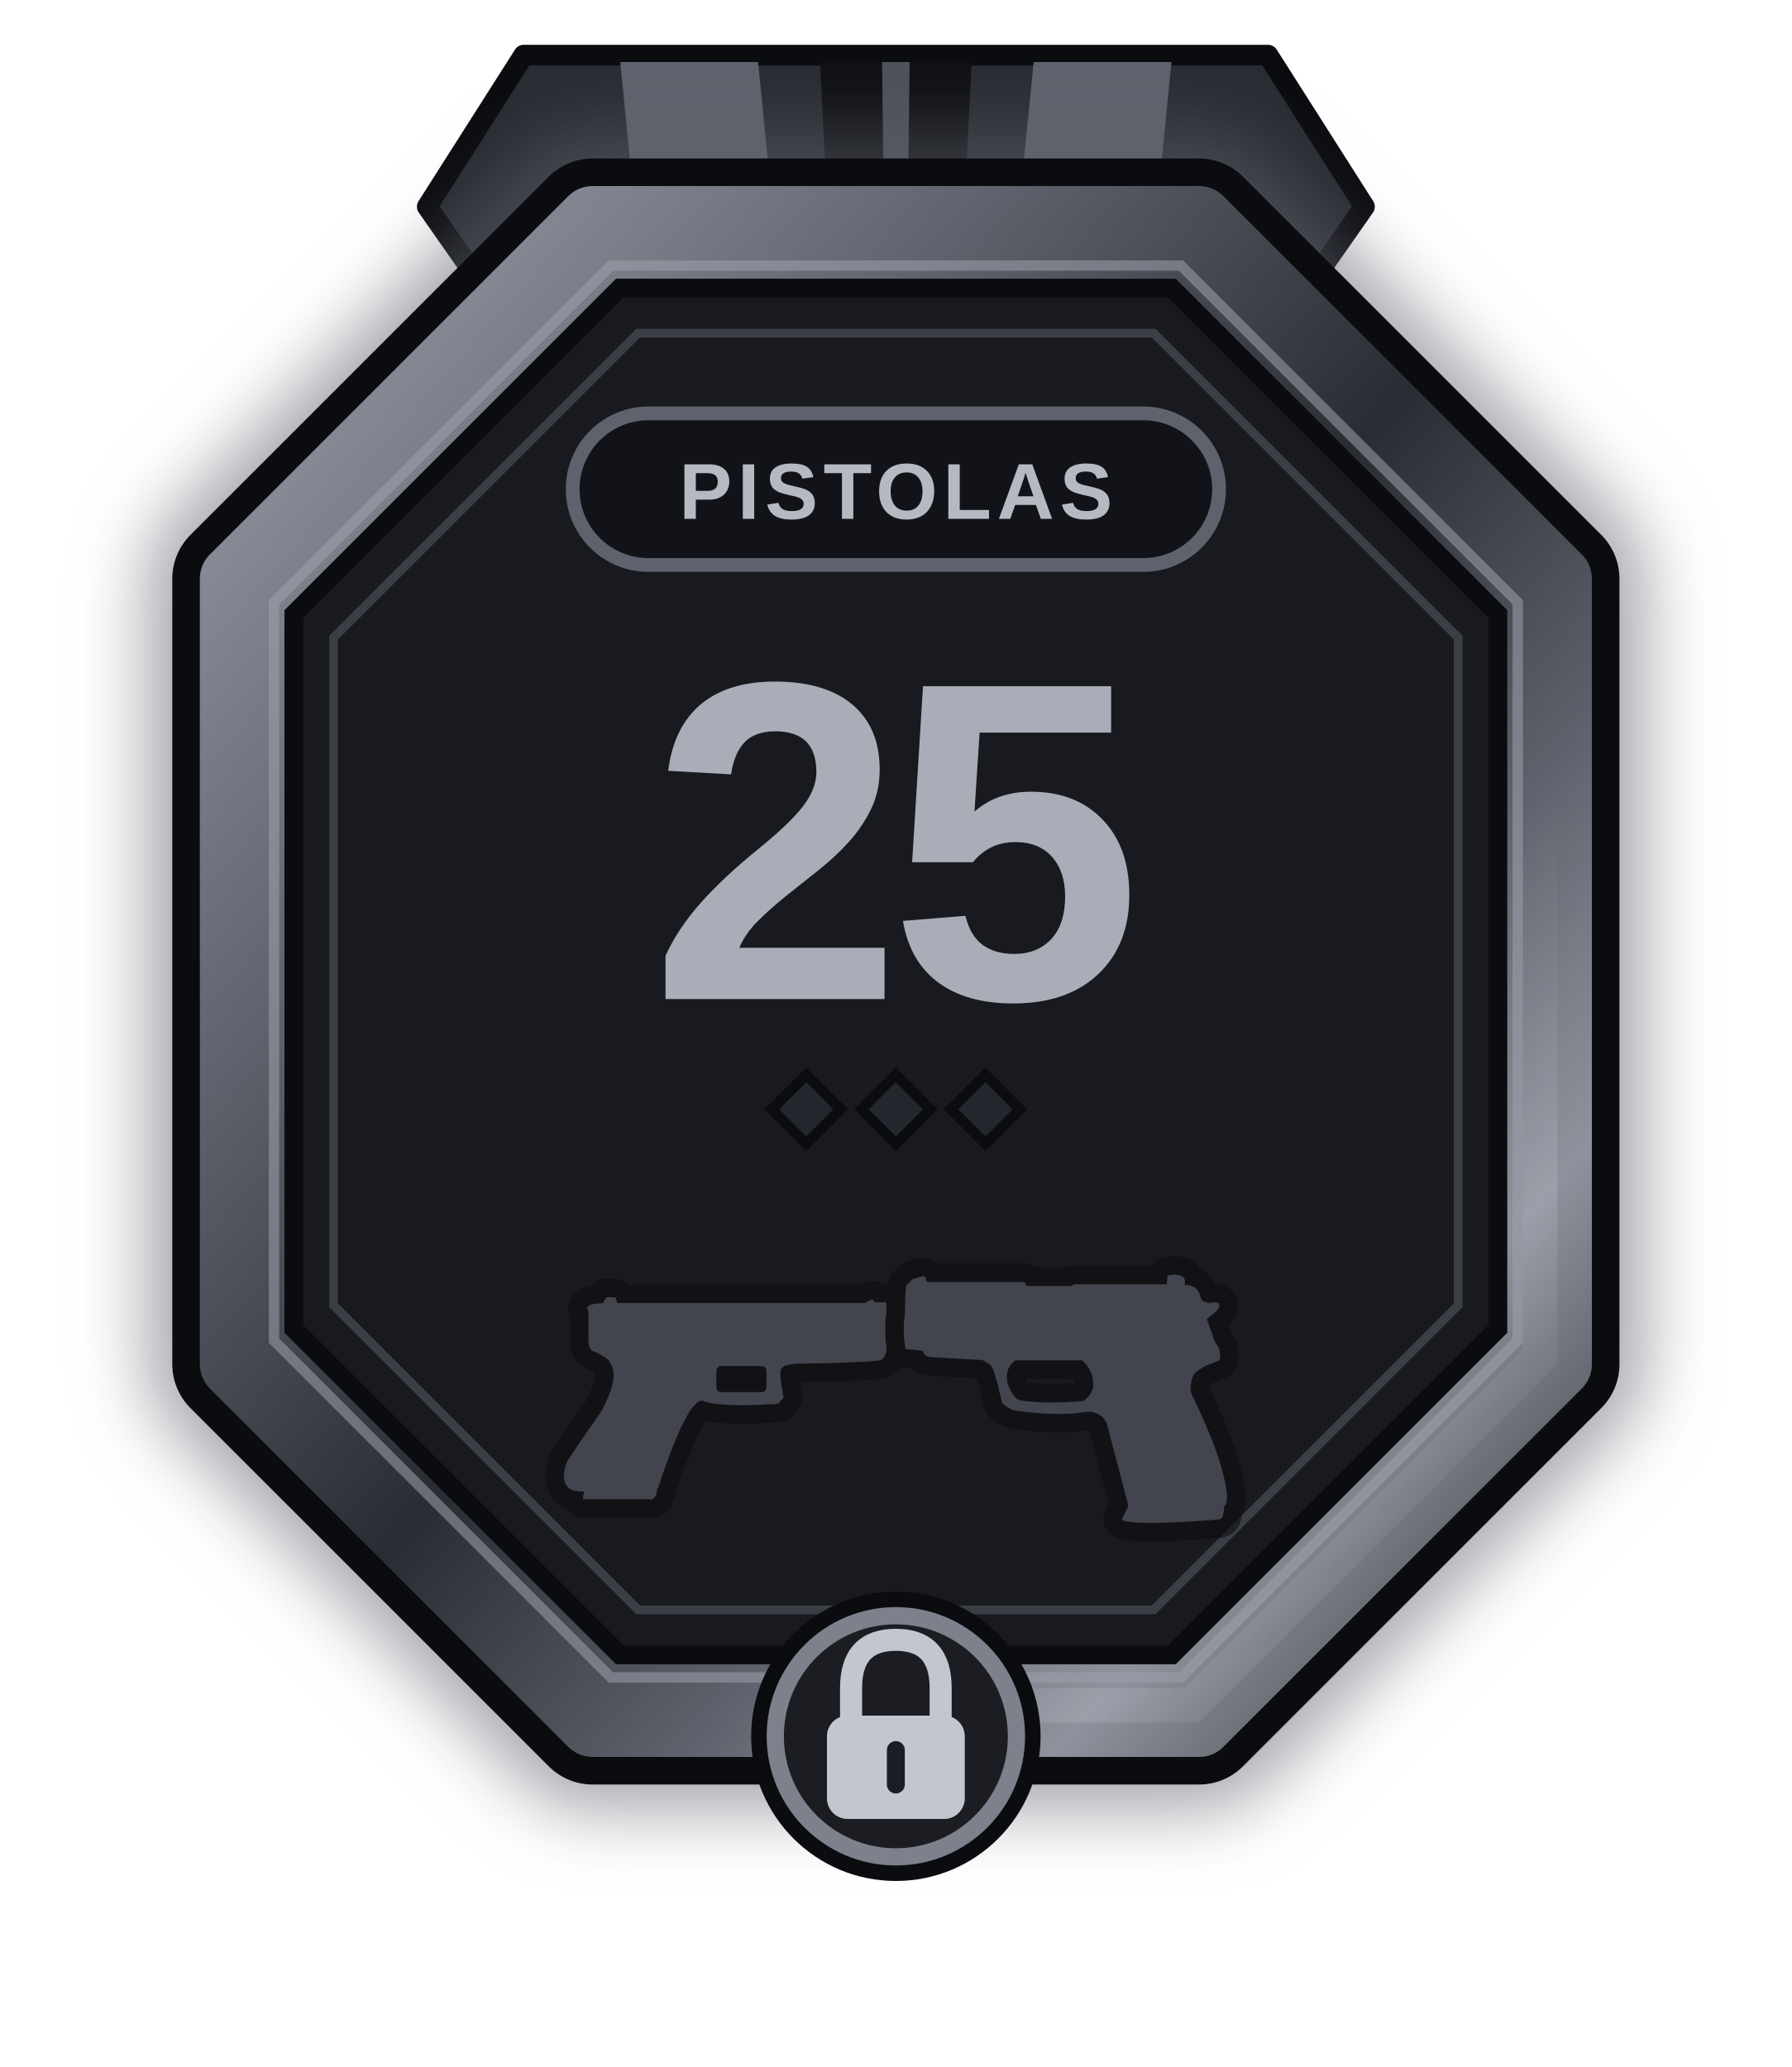
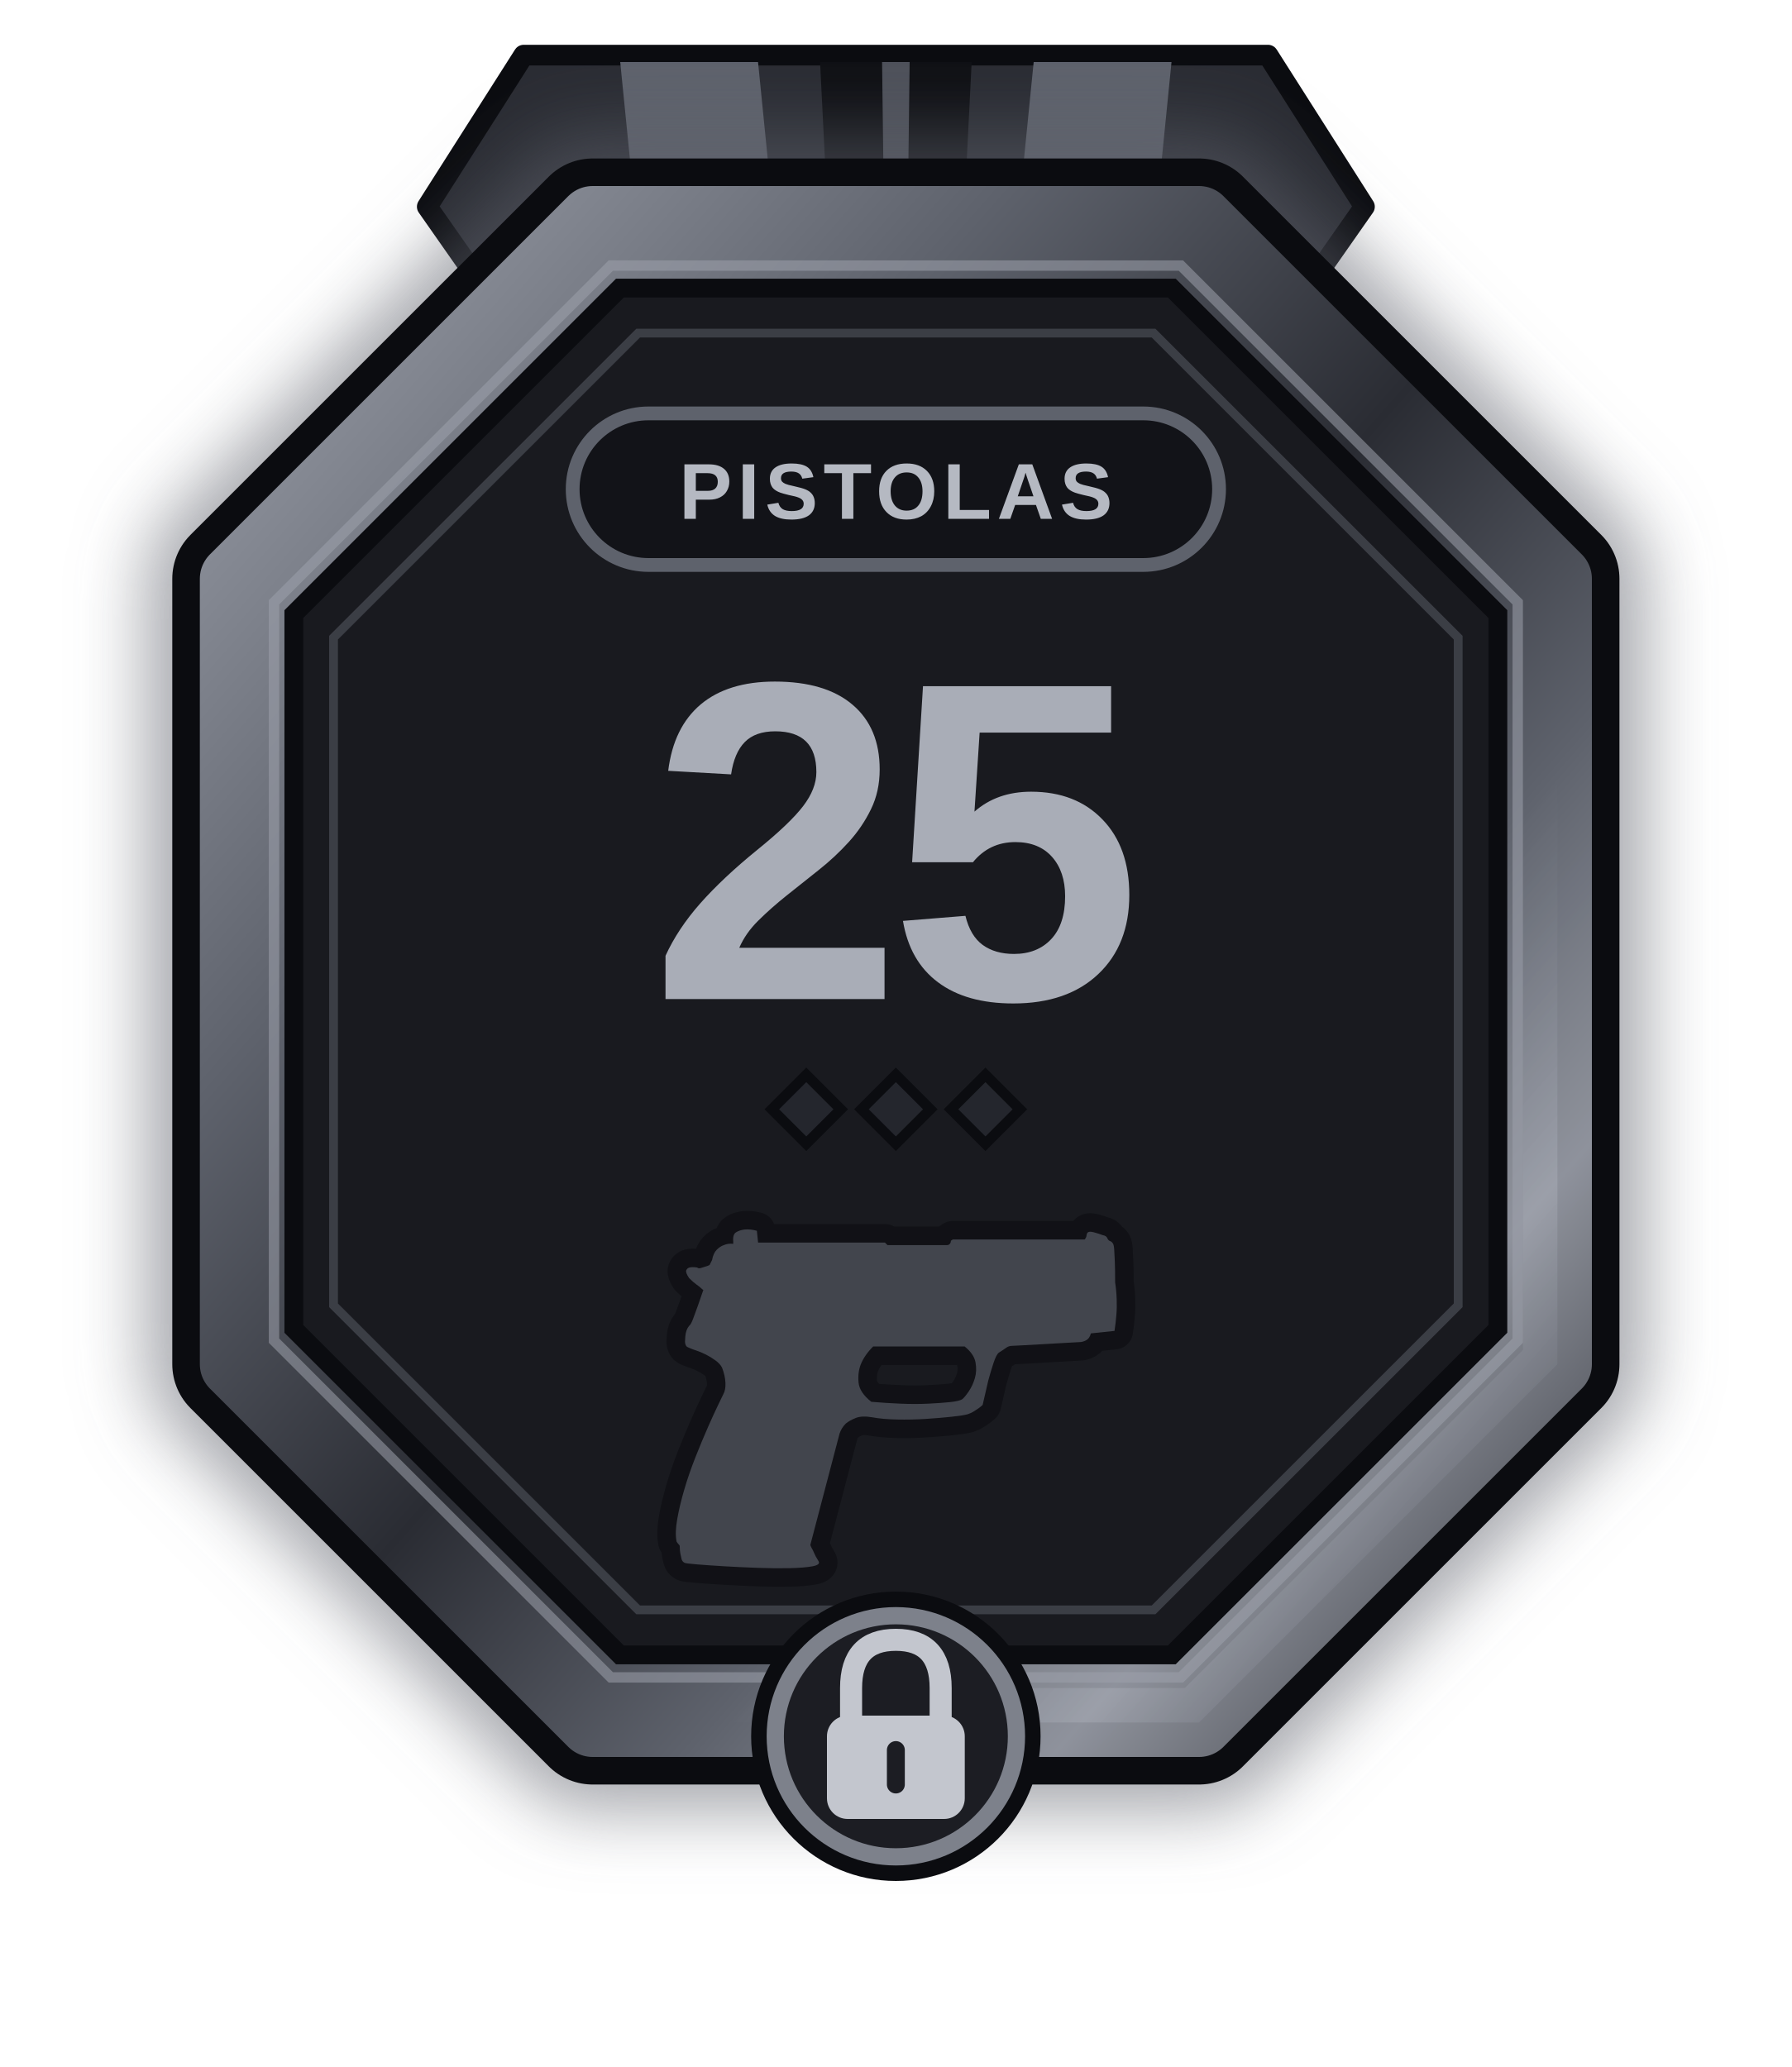
<svg xmlns="http://www.w3.org/2000/svg" width="260" height="300" viewBox="0 0 260 300">
  <defs>
    <linearGradient id="metal" x1="0" y1="0" x2="1" y2="1">
      <stop offset="0" stop-color="#9DA1AB" />
      <stop offset=".28" stop-color="#5E626C" />
      <stop offset=".5" stop-color="#2A2C33" />
      <stop offset=".68" stop-color="#5E626C" />
      <stop offset=".82" stop-color="#9DA1AB" stop-opacity=".9" />
      <stop offset="1" stop-color="#2A2C33" />
    </linearGradient>
    <clipPath id="recorte-forma">
      <path d="M86 32 H174 L226 84 V198 L174 250 H86 L34 198 V84 Z" />
    </clipPath>
    <filter id="resplandor-marco" x="-20%" y="-20%" width="140%" height="140%">
      <feGaussianBlur stdDeviation="5" />
    </filter>
  </defs>
  <g id="cinta">
    <path d="M76 8 L184 8 L198 30 L184 50 L76 50 L62 30 Z" fill="#2A2C33" stroke="#0B0C10" stroke-width="3" stroke-linejoin="round" />
    <path d="M90 9 L110 9 L114 49 L94 49 Z" fill="#5E626C" />
    <path d="M150 9 L170 9 L166 49 L146 49 Z" fill="#5E626C" />
    <path d="M119 9 L141 9 L139 49 L121 49 Z" fill="#0F1014" />
    <path d="M128 9 L132 9 L131.5 49 L128.5 49 Z" fill="#5E626C" opacity=".8" />
    <rect id="pasador" x="96" y="44" width="68" height="9" rx="4" fill="#5E626C" stroke="#0B0C10" stroke-width="2" />
  </g>
  <g id="forma-octagono">
    <path id="resplandor-marco" d="M86 32 H174 L226 84 V198 L174 250 H86 L34 198 V84 Z" fill="none" stroke="#5E626C" stroke-width="26" stroke-linejoin="round" opacity=".55" filter="url(#resplandor-marco)" />
    <path id="borde-exterior" d="M86 32 H174 L226 84 V198 L174 250 H86 L34 198 V84 Z" fill="#0B0C10" stroke="#0B0C10" stroke-width="18" stroke-linejoin="round" />
    <path id="marco-metal" d="M86 32 H174 L226 84 V198 L174 250 H86 L34 198 V84 Z" fill="url(#metal)" stroke="url(#metal)" stroke-width="10" stroke-linejoin="round" />
    <path id="filete-claro" d="M86 32 H174 L226 84 V198 L174 250 H86 L34 198 V84 Z" transform="translate(7.80 8.46) scale(0.94)" fill="none" stroke="#9DA1AB" stroke-width="1.6" opacity=".55" />
    <path id="cara" d="M86 32 H174 L226 84 V198 L174 250 H86 L34 198 V84 Z" transform="translate(11.70 12.69) scale(0.91)" fill="#191A1F" stroke="#0B0C10" stroke-width="3" />
    <path id="filete-acento" d="M86 32 H174 L226 84 V198 L174 250 H86 L34 198 V84 Z" transform="translate(19.50 21.15) scale(0.85)" fill="none" stroke="#5E626C" stroke-width="1.5" opacity=".5" />
  </g>
  <g id="textos-editables" font-family="Montserrat, Arial, sans-serif" text-anchor="middle">
    <g id="etiqueta">
      <rect x="83.1" y="60" width="93.8" height="22" rx="11" fill="#121318" stroke="#5E626C" stroke-width="2" />
      <text x="130" y="75.3" font-size="11.5" font-weight="800" letter-spacing=".8" fill="#B5B9C2">PISTOLAS</text>
    </g>
    <text id="numero" x="130" y="145" font-size="66" font-weight="900" letter-spacing="-2" fill="#A9ADB7">25</text>
  </g>
  <g id="puntos-nivel">
    <path d="M117.0 156 L122.0 161 L117.0 166 L112.0 161 Z" fill="#24262D" stroke="#0B0C10" stroke-width="1.5" />
    <path d="M130.0 156 L135.0 161 L130.0 166 L125.0 161 Z" fill="#24262D" stroke="#0B0C10" stroke-width="1.5" />
    <path d="M143.0 156 L148.0 161 L143.0 166 L138.0 161 Z" fill="#24262D" stroke="#0B0C10" stroke-width="1.5" />
  </g>
  <g id="icono" opacity=".6" transform="translate(130 203) scale(1.12) translate(-130 -204)">
-     <g id="silueta-glock">
-       <path d="M1185 -867 Q1185 -812 1167 -801 Q1164 -799 1158 -799 Q1147 -797 1121.5 -796.0 Q1096 -795 1066.0 -793.5 Q1036 -792 1007.0 -791.5 Q978 -791 960 -791 Q938 -791 925.0 -789.0 Q912 -787 905.5 -784.0 Q899 -781 897.0 -776.5 Q895 -772 895 -766 L895 -760 Q895 -752 896.0 -742.0 Q897 -732 899 -723 Q901 -712 903 -701 L903 -699 L892 -686 L892 -684 Q886 -681 863 -681 Q816 -678 784.0 -678.5 Q752 -679 731.5 -681.0 Q711 -683 700.5 -685.5 Q690 -688 686 -691 Q680 -691 673 -688 Q667 -684 657.5 -672.0 Q648 -660 634.5 -634.0 Q621 -608 603.5 -564.0 Q586 -520 564 -453 L562 -452 Q562 -433 552 -427 Q546 -422 543 -425 L362 -425 Q362 -429 363 -433 Q365 -441 365 -446 L353 -446 Q349 -446 346 -447 Q327 -448 317 -463 Q311 -472 311 -486 Q311 -503 316.0 -516.0 Q321 -529 321 -531 L321 -529 Q322 -530 330.5 -543.0 Q339 -556 352.0 -575.5 Q365 -595 381.0 -618.0 Q397 -641 412 -662 Q428 -693 436.5 -717.0 Q445 -741 445 -760 Q445 -772 440 -784 Q434 -800 421.0 -808.0 Q408 -816 396 -822 L395 -822 Q384 -825 380.5 -833.5 Q377 -842 377 -852 Q377 -857 377.5 -860.0 Q378 -863 378 -866 Q377 -867 377 -868 L377 -872 L377 -877 L377 -911 Q377 -921 377.0 -928.5 Q377 -936 375 -938 Q375 -939 374.0 -939.0 Q373 -939 373 -941 Q373 -942 374 -943 L375 -944 Q376 -946 382.0 -949.0 Q388 -952 417 -954 Q418 -956 418.5 -958.0 Q419 -960 421 -962 Q422 -965 424 -967 L426 -970 L450 -969 L452 -963 Q453 -961 453.5 -958.5 Q454 -956 455 -954 L1123 -954 L1126 -957 Q1127 -958 1128 -958 L1143 -964 Q1144 -962 1146 -960 Q1150 -956 1151 -956 L1180 -956 L1185 -867 L1185 -867 Z M857 -769 Q857 -776 853.5 -780.0 Q850 -784 846 -784 L732 -784 Q729 -784 725.5 -780.0 Q722 -776 722 -769 L722 -730 Q722 -722 725.5 -718.0 Q729 -714 732 -714 L846 -714 Q850 -714 853.5 -718.0 Q857 -722 857 -730 L857 -769 L857 -769 Z" transform="translate(72.05 237.45) scale(0.04805 0.04805)" fill="#0B0C10" stroke="#0B0C10" stroke-width="99.9" stroke-linejoin="round" />
-       <path d="M1185 -867 Q1185 -812 1167 -801 Q1164 -799 1158 -799 Q1147 -797 1121.5 -796.0 Q1096 -795 1066.0 -793.5 Q1036 -792 1007.0 -791.5 Q978 -791 960 -791 Q938 -791 925.0 -789.0 Q912 -787 905.5 -784.0 Q899 -781 897.0 -776.5 Q895 -772 895 -766 L895 -760 Q895 -752 896.0 -742.0 Q897 -732 899 -723 Q901 -712 903 -701 L903 -699 L892 -686 L892 -684 Q886 -681 863 -681 Q816 -678 784.0 -678.5 Q752 -679 731.5 -681.0 Q711 -683 700.5 -685.5 Q690 -688 686 -691 Q680 -691 673 -688 Q667 -684 657.5 -672.0 Q648 -660 634.5 -634.0 Q621 -608 603.5 -564.0 Q586 -520 564 -453 L562 -452 Q562 -433 552 -427 Q546 -422 543 -425 L362 -425 Q362 -429 363 -433 Q365 -441 365 -446 L353 -446 Q349 -446 346 -447 Q327 -448 317 -463 Q311 -472 311 -486 Q311 -503 316.0 -516.0 Q321 -529 321 -531 L321 -529 Q322 -530 330.5 -543.0 Q339 -556 352.0 -575.5 Q365 -595 381.0 -618.0 Q397 -641 412 -662 Q428 -693 436.5 -717.0 Q445 -741 445 -760 Q445 -772 440 -784 Q434 -800 421.0 -808.0 Q408 -816 396 -822 L395 -822 Q384 -825 380.5 -833.5 Q377 -842 377 -852 Q377 -857 377.5 -860.0 Q378 -863 378 -866 Q377 -867 377 -868 L377 -872 L377 -877 L377 -911 Q377 -921 377.0 -928.5 Q377 -936 375 -938 Q375 -939 374.0 -939.0 Q373 -939 373 -941 Q373 -942 374 -943 L375 -944 Q376 -946 382.0 -949.0 Q388 -952 417 -954 Q418 -956 418.5 -958.0 Q419 -960 421 -962 Q422 -965 424 -967 L426 -970 L450 -969 L452 -963 Q453 -961 453.5 -958.5 Q454 -956 455 -954 L1123 -954 L1126 -957 Q1127 -958 1128 -958 L1143 -964 Q1144 -962 1146 -960 Q1150 -956 1151 -956 L1180 -956 L1185 -867 L1185 -867 Z M857 -769 Q857 -776 853.5 -780.0 Q850 -784 846 -784 L732 -784 Q729 -784 725.5 -780.0 Q722 -776 722 -769 L722 -730 Q722 -722 725.5 -718.0 Q729 -714 732 -714 L846 -714 Q850 -714 853.5 -718.0 Q857 -722 857 -730 L857 -769 L857 -769 Z" transform="translate(72.05 237.45) scale(0.04805 0.04805)" fill="#5E626C" />
-     </g>
    <g id="silueta-usp">
-       <path d="M295 -444 Q292 -458 296.0 -480.5 Q300 -503 307.5 -528.5 Q315 -554 325.5 -580.5 Q336 -607 345.5 -628.5 Q355 -650 362.0 -664.5 Q369 -679 370 -681 Q374 -688 373.5 -699.5 Q373 -711 368 -724 Q365 -730 357.5 -735.5 Q350 -741 342.0 -745.0 Q334 -749 326.5 -751.5 Q319 -754 317 -755 Q312 -757 311.0 -758.0 Q310 -759 309 -762 Q308 -764 309.0 -774.5 Q310 -785 315 -791 Q318 -793 321.5 -802.5 Q325 -812 329 -823 Q333 -835 338 -849 Q337 -849 334 -852 Q332 -854 327.0 -857.5 Q322 -861 315 -868 Q309 -877 310.5 -880.5 Q312 -884 316 -885 Q320 -886 328 -885 Q330 -883 333.5 -884.0 Q337 -885 340 -886 Q344 -887 348 -889 L352 -897 Q354 -908 359.5 -913.5 Q365 -919 371 -921 Q378 -924 386 -923 L386 -927 Q385 -938 390.5 -941.5 Q396 -945 404 -946 Q413 -947 424 -944 L426 -925 L597 -925 L630 -925 L634 -921 L730 -921 Q733 -921 735 -924 Q736 -926 736 -928 L739 -930 L951 -930 Q952 -931 953 -933 Q954 -935 954.0 -936.5 Q954 -938 955 -940 Q957 -944 966.0 -941.5 Q975 -939 980 -937 Q986 -936 987.5 -932.0 Q989 -928 993 -927 Q995 -926 996.5 -923.5 Q998 -921 998.5 -914.0 Q999 -907 999.5 -894.5 Q1000 -882 1000 -861 Q1002 -848 1002.5 -834.0 Q1003 -820 1002 -809 Q1001 -796 999 -783 L961 -779 Q959 -771 953.5 -768.0 Q948 -765 943 -765 Q941 -765 925.0 -764.0 Q909 -763 890.0 -762.0 Q871 -761 854.5 -760.0 Q838 -759 835 -759 Q829 -759 825.0 -756.0 Q821 -753 813 -748 Q809 -745 804.5 -731.5 Q800 -718 796 -703 Q792 -685 787 -664 Q785 -662 781 -659 Q778 -657 773.5 -654.0 Q769 -651 763 -649 Q756 -647 737.5 -645.0 Q719 -643 696.0 -641.5 Q673 -640 649.5 -640.5 Q626 -641 610 -644 Q593 -647 583.0 -643.0 Q573 -639 567 -634 Q560 -627 557 -618 L510 -439 Q510 -438 512 -434 Q514 -431 516.0 -426.0 Q518 -421 523 -413 Q527 -407 513.5 -404.5 Q500 -402 477.0 -401.5 Q454 -401 425.5 -402.0 Q397 -403 372.0 -404.5 Q347 -406 328.5 -407.5 Q310 -409 308 -410 Q304 -412 303.0 -416.0 Q302 -420 301 -425 Q300 -430 300 -437 Q300 -438 299 -439 Q297 -441 295 -444 Z M611 -758 Q597 -744 591 -729 Q586 -716 587.5 -700.0 Q589 -684 608 -669 Q631 -667 655.0 -666.0 Q679 -665 699.5 -666.0 Q720 -667 734.5 -668.5 Q749 -670 754 -673 Q758 -676 764.5 -685.5 Q771 -695 774.5 -707.0 Q778 -719 775.5 -732.5 Q773 -746 758 -758 L611 -758 L611 -758 Z" transform="translate(190.25 243.81) scale(-0.05907 0.05907)" fill="#0B0C10" stroke="#0B0C10" stroke-width="81.3" stroke-linejoin="round" />
-       <path d="M295 -444 Q292 -458 296.0 -480.5 Q300 -503 307.5 -528.5 Q315 -554 325.5 -580.5 Q336 -607 345.5 -628.5 Q355 -650 362.0 -664.5 Q369 -679 370 -681 Q374 -688 373.5 -699.5 Q373 -711 368 -724 Q365 -730 357.5 -735.5 Q350 -741 342.0 -745.0 Q334 -749 326.5 -751.5 Q319 -754 317 -755 Q312 -757 311.0 -758.0 Q310 -759 309 -762 Q308 -764 309.0 -774.5 Q310 -785 315 -791 Q318 -793 321.5 -802.5 Q325 -812 329 -823 Q333 -835 338 -849 Q337 -849 334 -852 Q332 -854 327.0 -857.5 Q322 -861 315 -868 Q309 -877 310.5 -880.5 Q312 -884 316 -885 Q320 -886 328 -885 Q330 -883 333.5 -884.0 Q337 -885 340 -886 Q344 -887 348 -889 L352 -897 Q354 -908 359.5 -913.5 Q365 -919 371 -921 Q378 -924 386 -923 L386 -927 Q385 -938 390.5 -941.5 Q396 -945 404 -946 Q413 -947 424 -944 L426 -925 L597 -925 L630 -925 L634 -921 L730 -921 Q733 -921 735 -924 Q736 -926 736 -928 L739 -930 L951 -930 Q952 -931 953 -933 Q954 -935 954.0 -936.5 Q954 -938 955 -940 Q957 -944 966.0 -941.5 Q975 -939 980 -937 Q986 -936 987.5 -932.0 Q989 -928 993 -927 Q995 -926 996.5 -923.5 Q998 -921 998.5 -914.0 Q999 -907 999.5 -894.5 Q1000 -882 1000 -861 Q1002 -848 1002.5 -834.0 Q1003 -820 1002 -809 Q1001 -796 999 -783 L961 -779 Q959 -771 953.5 -768.0 Q948 -765 943 -765 Q941 -765 925.0 -764.0 Q909 -763 890.0 -762.0 Q871 -761 854.5 -760.0 Q838 -759 835 -759 Q829 -759 825.0 -756.0 Q821 -753 813 -748 Q809 -745 804.5 -731.5 Q800 -718 796 -703 Q792 -685 787 -664 Q785 -662 781 -659 Q778 -657 773.5 -654.0 Q769 -651 763 -649 Q756 -647 737.5 -645.0 Q719 -643 696.0 -641.5 Q673 -640 649.5 -640.5 Q626 -641 610 -644 Q593 -647 583.0 -643.0 Q573 -639 567 -634 Q560 -627 557 -618 L510 -439 Q510 -438 512 -434 Q514 -431 516.0 -426.0 Q518 -421 523 -413 Q527 -407 513.5 -404.5 Q500 -402 477.0 -401.5 Q454 -401 425.5 -402.0 Q397 -403 372.0 -404.5 Q347 -406 328.5 -407.5 Q310 -409 308 -410 Q304 -412 303.0 -416.0 Q302 -420 301 -425 Q300 -430 300 -437 Q300 -438 299 -439 Q297 -441 295 -444 Z M611 -758 Q597 -744 591 -729 Q586 -716 587.5 -700.0 Q589 -684 608 -669 Q631 -667 655.0 -666.0 Q679 -665 699.5 -666.0 Q720 -667 734.5 -668.5 Q749 -670 754 -673 Q758 -676 764.5 -685.5 Q771 -695 774.5 -707.0 Q778 -719 775.5 -732.5 Q773 -746 758 -758 L611 -758 L611 -758 Z" transform="translate(190.25 243.81) scale(-0.05907 0.05907)" fill="#5E626C" />
+       <path d="M295 -444 Q292 -458 296.0 -480.5 Q300 -503 307.5 -528.5 Q315 -554 325.5 -580.5 Q336 -607 345.5 -628.5 Q355 -650 362.0 -664.5 Q369 -679 370 -681 Q374 -688 373.5 -699.5 Q373 -711 368 -724 Q365 -730 357.5 -735.5 Q350 -741 342.0 -745.0 Q334 -749 326.5 -751.5 Q319 -754 317 -755 Q312 -757 311.0 -758.0 Q310 -759 309 -762 Q308 -764 309.0 -774.5 Q310 -785 315 -791 Q318 -793 321.5 -802.5 Q325 -812 329 -823 Q333 -835 338 -849 Q337 -849 334 -852 Q332 -854 327.0 -857.5 Q322 -861 315 -868 Q309 -877 310.5 -880.5 Q312 -884 316 -885 Q320 -886 328 -885 Q330 -883 333.5 -884.0 Q337 -885 340 -886 Q344 -887 348 -889 L352 -897 Q354 -908 359.5 -913.5 Q365 -919 371 -921 Q378 -924 386 -923 L386 -927 Q385 -938 390.5 -941.5 Q396 -945 404 -946 Q413 -947 424 -944 L426 -925 L597 -925 L630 -925 L634 -921 L730 -921 Q733 -921 735 -924 Q736 -926 736 -928 L739 -930 L951 -930 Q952 -931 953 -933 Q954 -935 954.0 -936.5 Q954 -938 955 -940 Q957 -944 966.0 -941.5 Q975 -939 980 -937 Q986 -936 987.5 -932.0 Q989 -928 993 -927 Q995 -926 996.5 -923.5 Q998 -921 998.5 -914.0 Q999 -907 999.5 -894.5 Q1000 -882 1000 -861 Q1002 -848 1002.5 -834.0 Q1003 -820 1002 -809 Q1001 -796 999 -783 L961 -779 Q959 -771 953.5 -768.0 Q948 -765 943 -765 Q941 -765 925.0 -764.0 Q909 -763 890.0 -762.0 Q871 -761 854.5 -760.0 Q838 -759 835 -759 Q829 -759 825.0 -756.0 Q821 -753 813 -748 Q809 -745 804.5 -731.5 Q800 -718 796 -703 Q792 -685 787 -664 Q785 -662 781 -659 Q778 -657 773.5 -654.0 Q769 -651 763 -649 Q756 -647 737.5 -645.0 Q719 -643 696.0 -641.5 Q673 -640 649.5 -640.5 Q626 -641 610 -644 Q593 -647 583.0 -643.0 Q573 -639 567 -634 Q560 -627 557 -618 L510 -439 Q510 -438 512 -434 Q514 -431 516.0 -426.0 Q518 -421 523 -413 Q527 -407 513.5 -404.5 Q500 -402 477.0 -401.5 Q454 -401 425.5 -402.0 Q397 -403 372.0 -404.5 Q347 -406 328.5 -407.5 Q310 -409 308 -410 Q304 -412 303.0 -416.0 Q302 -420 301 -425 Q300 -430 300 -437 Q300 -438 299 -439 Q297 -441 295 -444 Z M611 -758 Q597 -744 591 -729 Q586 -716 587.5 -700.0 Q589 -684 608 -669 Q631 -667 655.0 -666.0 Q679 -665 699.5 -666.0 Q720 -667 734.5 -668.5 Q749 -670 754 -673 Q758 -676 764.5 -685.5 Q771 -695 774.5 -707.0 Q778 -719 775.5 -732.5 Q773 -746 758 -758 L611 -758 L611 -758 Z" transform="translate(77.82 258.32) scale(0.08059 0.08059)" fill="#0B0C10" stroke="#0B0C10" stroke-width="59.6" stroke-linejoin="round" />
+       <path d="M295 -444 Q292 -458 296.0 -480.5 Q300 -503 307.5 -528.5 Q315 -554 325.5 -580.5 Q336 -607 345.5 -628.5 Q355 -650 362.0 -664.5 Q369 -679 370 -681 Q374 -688 373.5 -699.5 Q373 -711 368 -724 Q365 -730 357.5 -735.5 Q350 -741 342.0 -745.0 Q334 -749 326.5 -751.5 Q319 -754 317 -755 Q312 -757 311.0 -758.0 Q310 -759 309 -762 Q308 -764 309.0 -774.5 Q310 -785 315 -791 Q318 -793 321.5 -802.5 Q325 -812 329 -823 Q333 -835 338 -849 Q337 -849 334 -852 Q332 -854 327.0 -857.5 Q322 -861 315 -868 Q309 -877 310.5 -880.5 Q312 -884 316 -885 Q320 -886 328 -885 Q330 -883 333.5 -884.0 Q337 -885 340 -886 Q344 -887 348 -889 L352 -897 Q354 -908 359.5 -913.5 Q365 -919 371 -921 Q378 -924 386 -923 L386 -927 Q385 -938 390.5 -941.5 Q396 -945 404 -946 Q413 -947 424 -944 L426 -925 L597 -925 L630 -925 L634 -921 L730 -921 Q733 -921 735 -924 Q736 -926 736 -928 L739 -930 L951 -930 Q952 -931 953 -933 Q954 -935 954.0 -936.5 Q954 -938 955 -940 Q957 -944 966.0 -941.5 Q975 -939 980 -937 Q986 -936 987.5 -932.0 Q989 -928 993 -927 Q995 -926 996.5 -923.5 Q998 -921 998.5 -914.0 Q999 -907 999.5 -894.5 Q1000 -882 1000 -861 Q1002 -848 1002.5 -834.0 Q1003 -820 1002 -809 Q1001 -796 999 -783 L961 -779 Q959 -771 953.5 -768.0 Q948 -765 943 -765 Q941 -765 925.0 -764.0 Q909 -763 890.0 -762.0 Q871 -761 854.5 -760.0 Q838 -759 835 -759 Q829 -759 825.0 -756.0 Q821 -753 813 -748 Q809 -745 804.5 -731.5 Q800 -718 796 -703 Q792 -685 787 -664 Q785 -662 781 -659 Q778 -657 773.5 -654.0 Q769 -651 763 -649 Q756 -647 737.5 -645.0 Q719 -643 696.0 -641.5 Q673 -640 649.5 -640.5 Q626 -641 610 -644 Q593 -647 583.0 -643.0 Q573 -639 567 -634 Q560 -627 557 -618 L510 -439 Q510 -438 512 -434 Q514 -431 516.0 -426.0 Q518 -421 523 -413 Q527 -407 513.5 -404.5 Q500 -402 477.0 -401.5 Q454 -401 425.5 -402.0 Q397 -403 372.0 -404.5 Q347 -406 328.5 -407.5 Q310 -409 308 -410 Q304 -412 303.0 -416.0 Q302 -420 301 -425 Q300 -430 300 -437 Q300 -438 299 -439 Q297 -441 295 -444 Z M611 -758 Q597 -744 591 -729 Q586 -716 587.5 -700.0 Q589 -684 608 -669 Q631 -667 655.0 -666.0 Q679 -665 699.5 -666.0 Q720 -667 734.5 -668.5 Q749 -670 754 -673 Q758 -676 764.5 -685.5 Q771 -695 774.5 -707.0 Q778 -719 775.5 -732.5 Q773 -746 758 -758 L611 -758 L611 -758 Z" transform="translate(77.82 258.32) scale(0.08059 0.08059)" fill="#5E626C" />
    </g>
  </g>
  <g id="candado">
    <circle cx="130" cy="252" r="21" fill="#0B0C10" />
    <circle cx="130" cy="252" r="17.5" fill="#1C1D23" stroke="#7D818B" stroke-width="2.5" />
    <path d="M123.5 250 V245 Q123.5 238 130 238 Q136.5 238 136.5 245 V250" fill="none" stroke="#C3C6CE" stroke-width="3.2" stroke-linecap="round" />
    <rect x="120" y="249" width="20" height="15" rx="3" fill="#C3C6CE" />
    <path d="M130 254 V259" stroke="#1C1D23" stroke-width="2.6" stroke-linecap="round" />
  </g>
</svg>
